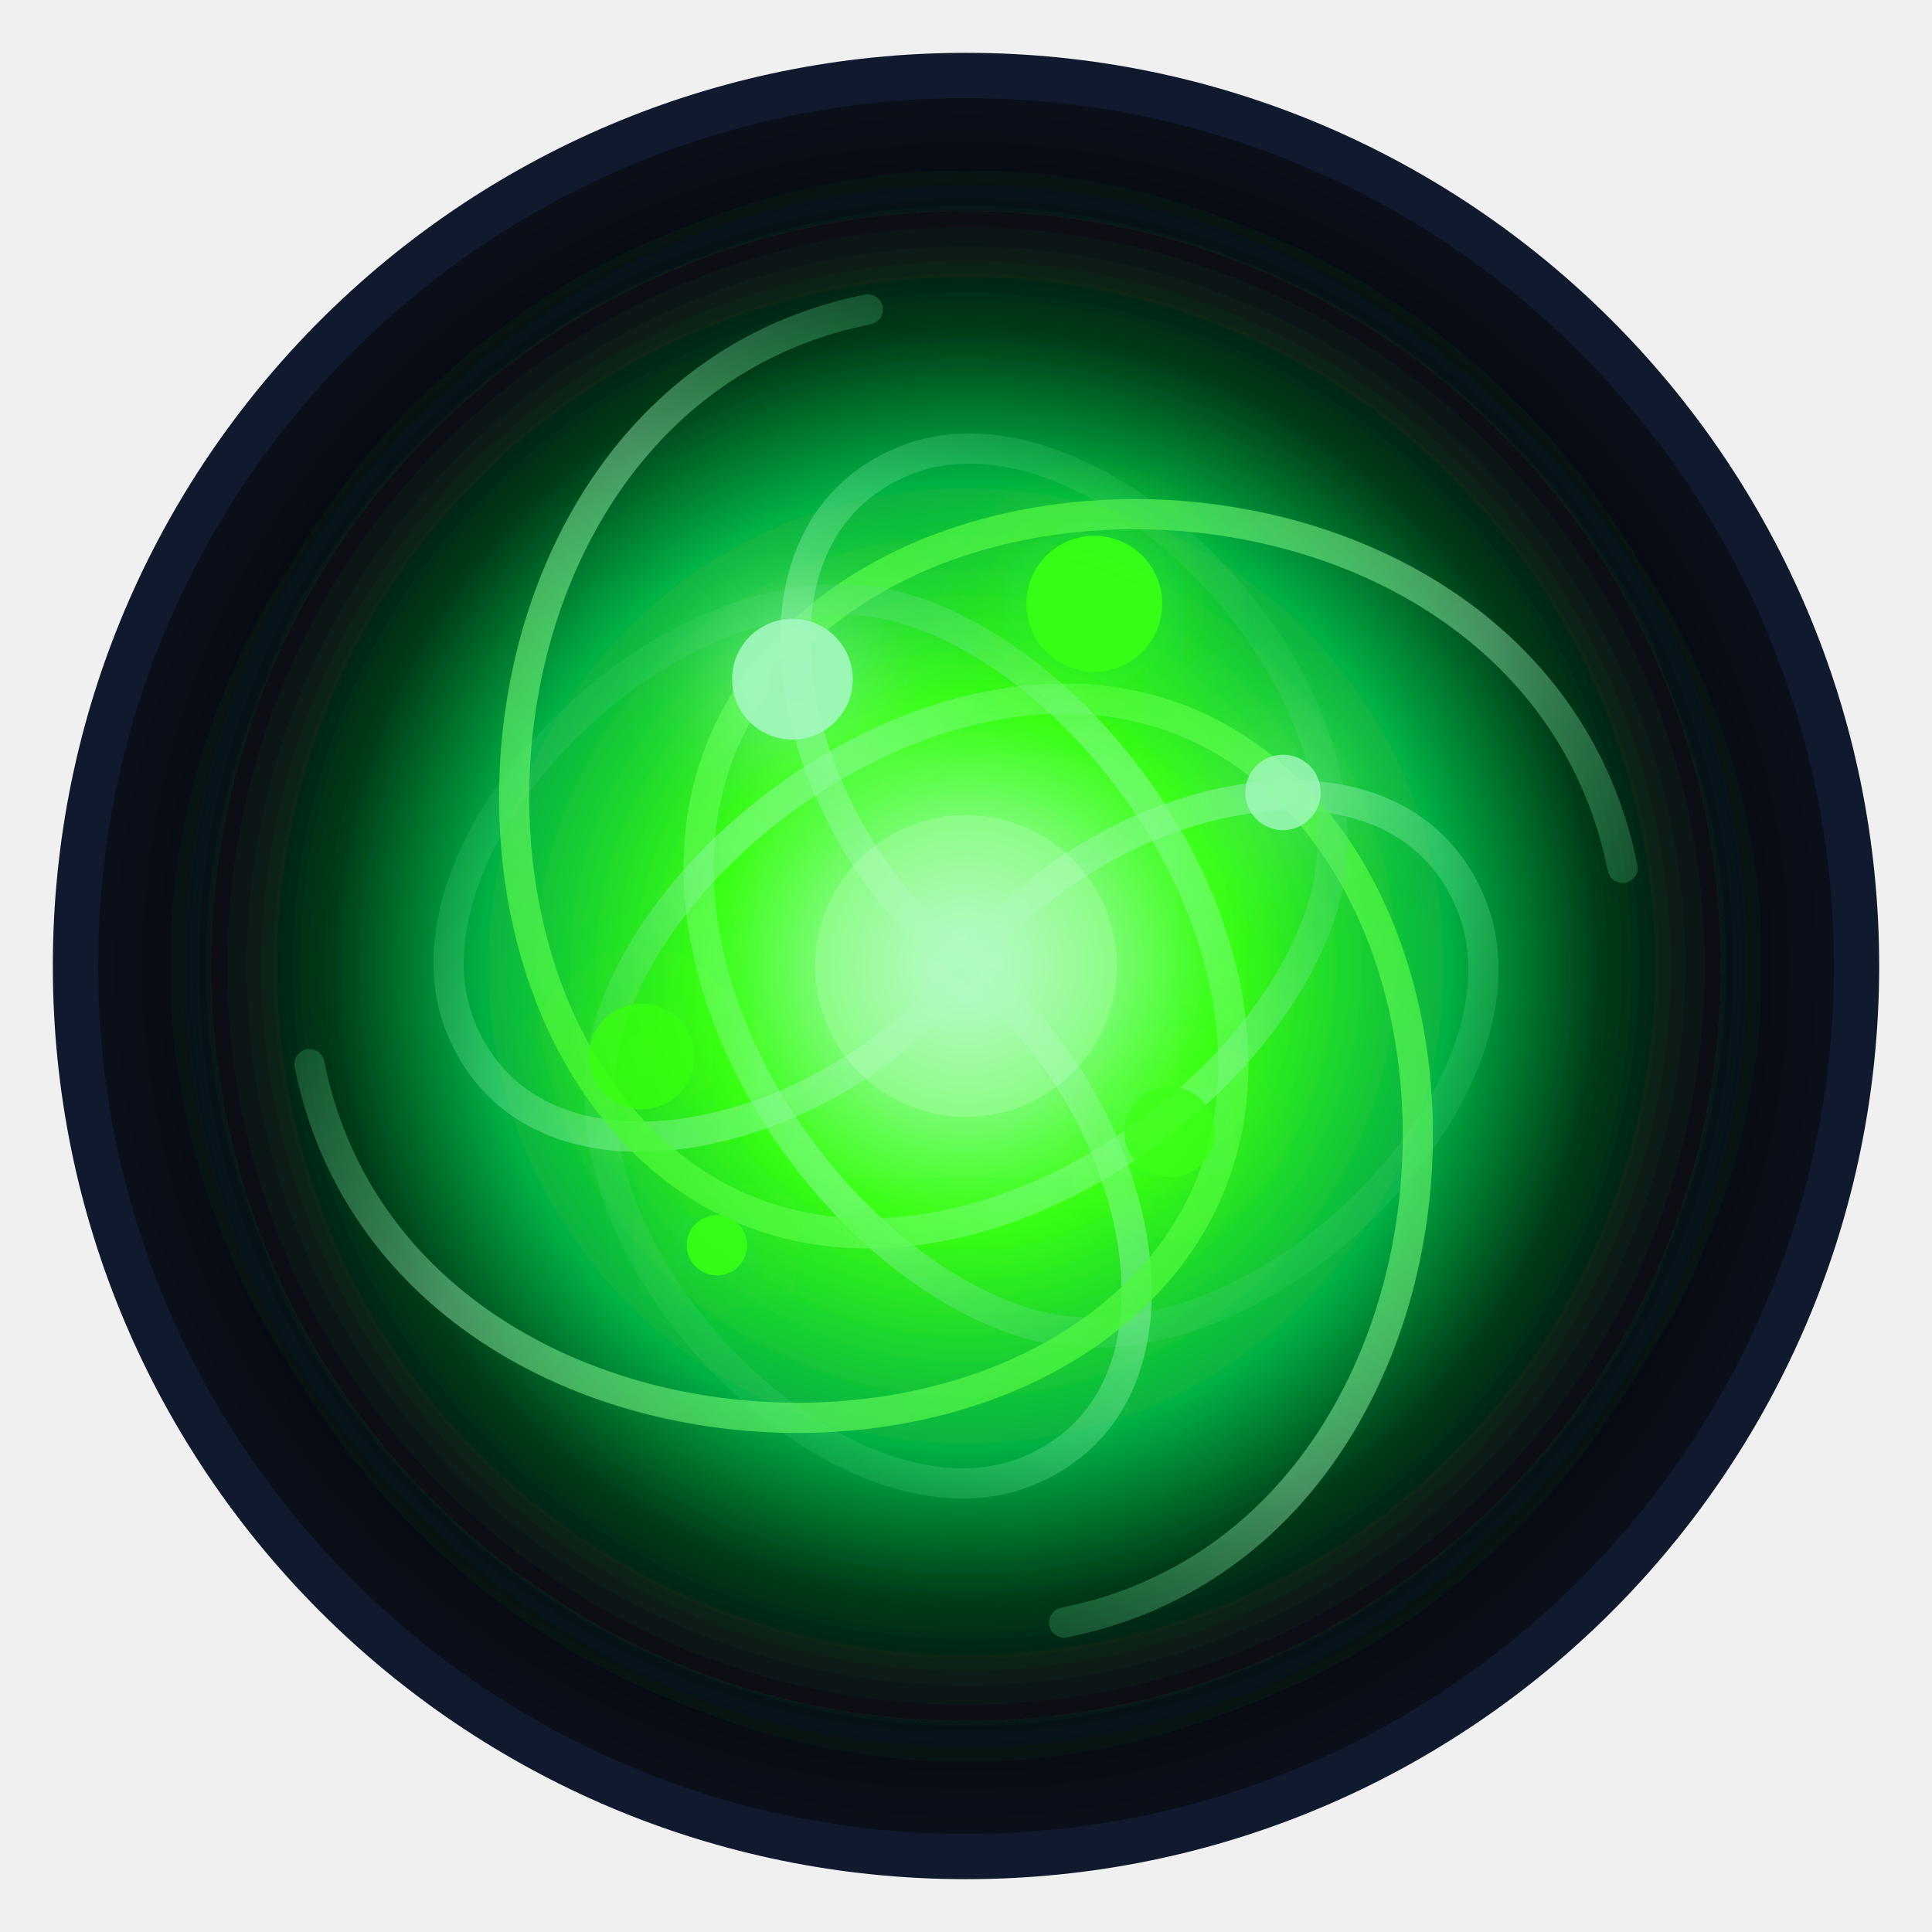
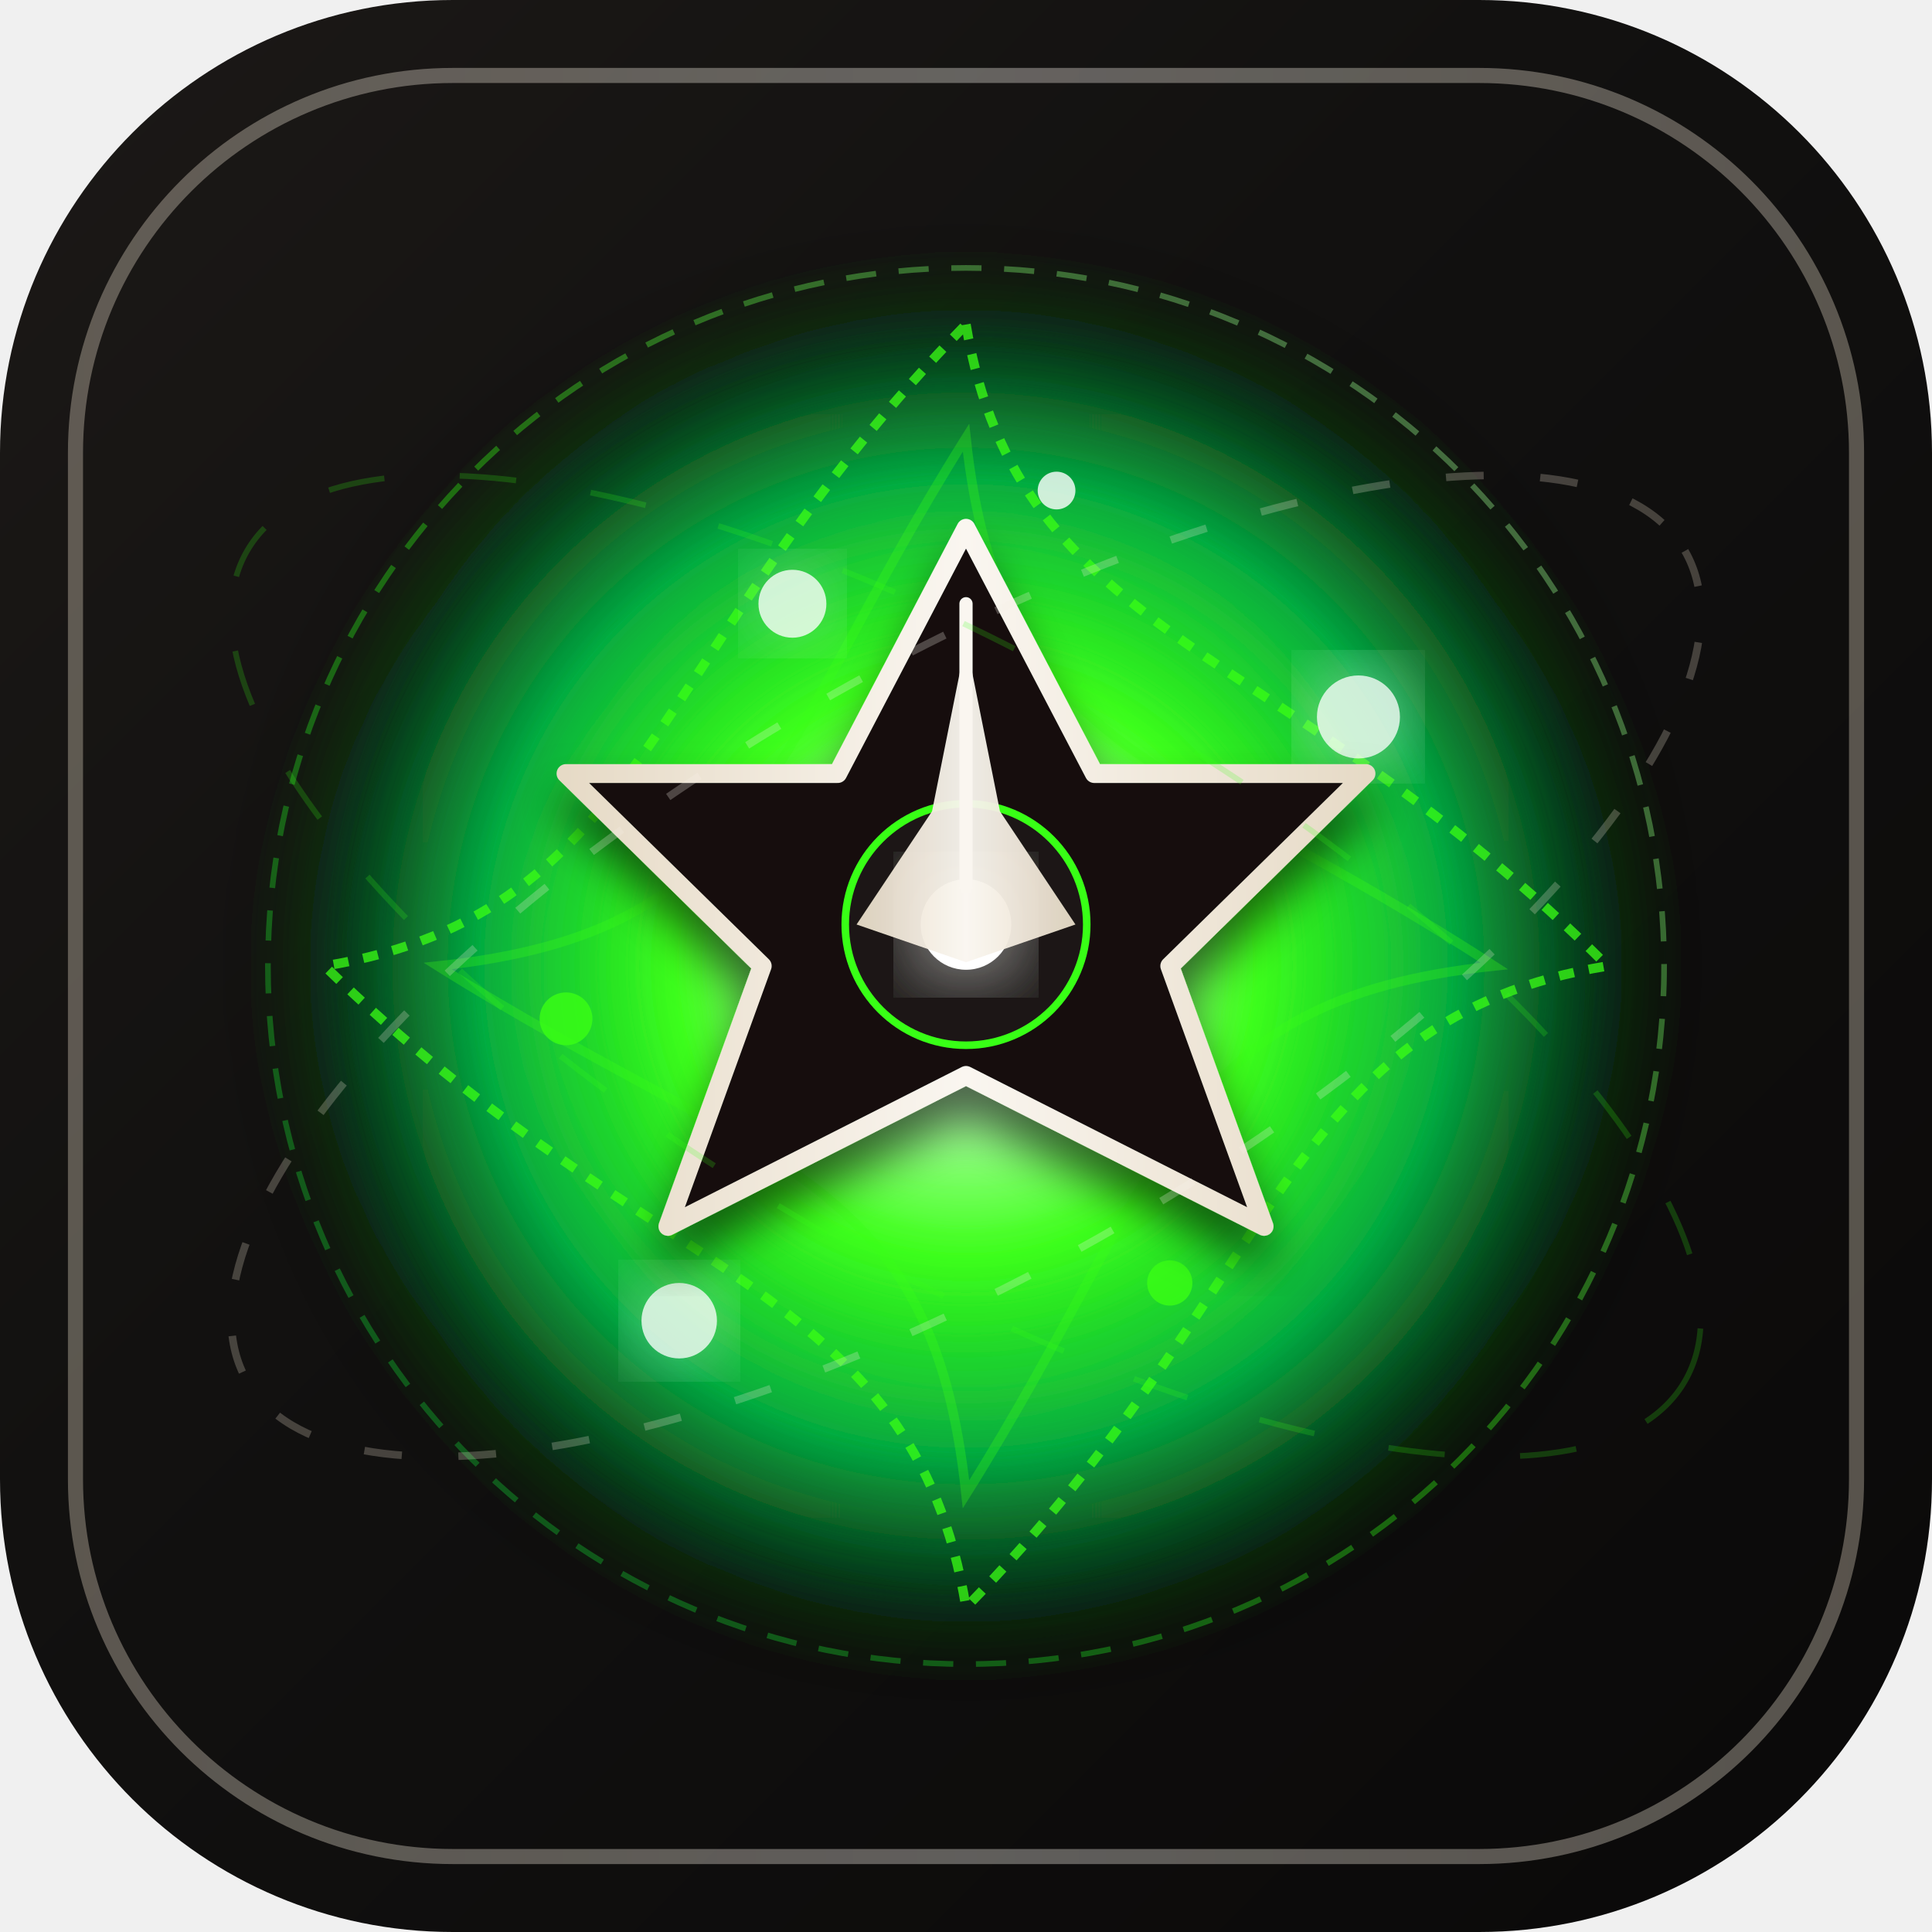
- <svg xmlns="http://www.w3.org/2000/svg" viewBox="0 0 512 512">
+ <svg xmlns="http://www.w3.org/2000/svg" viewBox="0 0 512 512" width="100%" height="100%">
  <defs>
+     <linearGradient id="bgGrad" x1="0%" y1="0%" x2="100%" y2="100%">
+       <stop offset="0%" stop-color="#1c1917" />
+       <stop offset="40%" stop-color="#121110" />
+       <stop offset="100%" stop-color="#0a0909" />
+     </linearGradient>
    <radialGradient id="portalCore" cx="50%" cy="50%" r="50%">
-       <stop offset="0%" stop-color="#a3f7bf" />
-       <stop offset="35%" stop-color="#39ff14" />
-       <stop offset="65%" stop-color="#05b144" />
-       <stop offset="85%" stop-color="#023d18" />
-       <stop offset="100%" stop-color="#0b0f19" />
+       <stop offset="0%" stop-color="#ffffff" stop-opacity="1" />
+       <stop offset="15%" stop-color="#d1ffd0" stop-opacity="1" />
+       <stop offset="45%" stop-color="#39ff14" stop-opacity="0.9" />
+       <stop offset="75%" stop-color="#05b144" stop-opacity="0.7" />
+       <stop offset="95%" stop-color="#0e3a15" stop-opacity="0.4" />
+       <stop offset="100%" stop-color="#121110" stop-opacity="0" />
    </radialGradient>
-     <linearGradient id="portalSwirl" x1="0%" y1="0%" x2="100%" y2="100%">
-       <stop offset="0%" stop-color="#39ff14" stop-opacity="0.9" />
-       <stop offset="50%" stop-color="#a3f7bf" stop-opacity="0.5" />
-       <stop offset="100%" stop-color="#05b144" stop-opacity="0" />
+     <linearGradient id="sandGlow" x1="0%" y1="0%" x2="100%" y2="0%">
+       <stop offset="0%" stop-color="#e6dac6" />
+       <stop offset="50%" stop-color="#faf6f0" />
+       <stop offset="100%" stop-color="#e6dac6" />
    </linearGradient>
-     <filter id="glow" x="-20%" y="-20%" width="140%" height="140%">
-       <feGaussianBlur stdDeviation="15" result="blur" />
-       <feComposite in="SourceGraphic" in2="blur" operator="over" />
+     <linearGradient id="neonGlow" x1="0%" y1="100%" x2="100%" y2="0%">
+       <stop offset="0%" stop-color="#05b144" />
+       <stop offset="50%" stop-color="#39ff14" />
+       <stop offset="100%" stop-color="#d1ffd0" />
+     </linearGradient>
+     <filter id="ultraGlow" x="-30%" y="-30%" width="160%" height="160%">
+       <feGaussianBlur stdDeviation="16" result="blur1" />
+       <feGaussianBlur stdDeviation="8" result="blur2" />
+       <feMerge>
+         <feMergeNode in="blur1" />
+         <feMergeNode in="blur2" />
+         <feMergeNode in="SourceGraphic" />
+       </feMerge>
+     </filter>
+     <filter id="softShadow" x="-10%" y="-10%" width="120%" height="120%">
+       <feDropShadow dx="0" dy="8" stdDeviation="6" flood-color="#000000" flood-opacity="0.6" />
    </filter>
  </defs>
-   <circle cx="256" cy="256" r="236" fill="#0b0f19" stroke="#10192e" stroke-width="12" />
-   <circle cx="256" cy="256" r="200" fill="url(#portalCore)" filter="url(#glow)" />
-   <g stroke="url(#portalSwirl)" stroke-width="8" stroke-linecap="round" fill="none" opacity="0.85">
-     <path d="M 256,256 C 290,210 370,190 390,240 C 410,290 330,370 270,350 C 210,330 150,230 210,170 C 270,110 410,130 430,230" />
-     <path transform="rotate(90, 256, 256)" d="M 256,256 C 290,210 370,190 390,240 C 410,290 330,370 270,350 C 210,330 150,230 210,170 C 270,110 410,130 430,230" />
-     <path transform="rotate(180, 256, 256)" d="M 256,256 C 290,210 370,190 390,240 C 410,290 330,370 270,350 C 210,330 150,230 210,170 C 270,110 410,130 430,230" />
-     <path transform="rotate(270, 256, 256)" d="M 256,256 C 290,210 370,190 390,240 C 410,290 330,370 270,350 C 210,330 150,230 210,170 C 270,110 410,130 430,230" />
+   <rect width="512" height="512" rx="120" fill="url(#bgGrad)" />
+   <rect x="20" y="20" width="472" height="472" rx="100" fill="none" stroke="url(#sandGlow)" stroke-width="4" opacity="0.35" />
+   <circle cx="256" cy="256" r="185" fill="none" stroke="url(#neonGlow)" stroke-width="1.5" opacity="0.4" stroke-dasharray="8 6" />
+   <circle cx="256" cy="256" r="170" fill="url(#portalCore)" filter="url(#ultraGlow)" />
+   <g stroke="#39ff14" stroke-width="2.5" fill="none" opacity="0.75">
+     <path d="M 256,86 C 270,170 340,170 426,256 C 340,270 340,340 256,426 C 242,340 172,340 86,256 C 172,242 172,172 256,86 Z" stroke-dasharray="4 4" />
+     <path d="M 256,116 C 265,200 310,200 396,256 C 310,265 310,310 256,396 C 247,310 202,310 116,256 C 202,247 202,202 256,116 Z" opacity="0.4" />
  </g>
-   <g fill="#39ff14" filter="url(#glow)">
-     <circle cx="210" cy="180" r="16" opacity="0.9" fill="#a3f7bf" />
-     <circle cx="310" cy="300" r="12" opacity="0.8" />
-     <circle cx="290" cy="160" r="18" opacity="0.95" />
-     <circle cx="170" cy="280" r="14" opacity="0.75" />
-     <circle cx="340" cy="210" r="10" opacity="0.8" fill="#a3f7bf" />
-     <circle cx="190" cy="330" r="8" opacity="0.9" />
+   <g fill="#ffffff" opacity="0.8">
+     <circle cx="210" cy="160" r="9" filter="url(#ultraGlow)" />
+     <circle cx="310" cy="340" r="6" fill="#39ff14" />
+     <circle cx="360" cy="190" r="11" filter="url(#ultraGlow)" />
+     <circle cx="150" cy="270" r="7" fill="#39ff14" />
+     <circle cx="280" cy="130" r="5" fill="#ffffff" />
+     <circle cx="180" cy="350" r="10" filter="url(#ultraGlow)" />
  </g>
-   <circle cx="256" cy="256" r="40" fill="#ffffff" opacity="0.25" filter="url(#glow)" />
+   <g filter="url(#softShadow)">
+     <path d="M 256,140 L 290,205 L 362,205 L 310,256 L 335,325 L 256,285 L 177,325 L 202,256 L 150,205 L 222,205 Z" fill="#121110" stroke="url(#sandGlow)" stroke-width="5" stroke-linejoin="round" />
+     <circle cx="256" cy="245" r="32" fill="#1c1917" stroke="#39ff14" stroke-width="2" />
+     <circle cx="256" cy="245" r="12" fill="#ffffff" filter="url(#ultraGlow)" />
+     <path d="M 256,170 L 265,215 L 285,245 L 256,255 L 227,245 L 247,215 Z" fill="url(#sandGlow)" opacity="0.95" />
+     <line x1="256" y1="160" x2="256" y2="235" stroke="#faf6f0" stroke-width="3.5" stroke-linecap="round" />
+   </g>
+   <ellipse cx="256" cy="256" rx="220" ry="80" fill="none" stroke="url(#sandGlow)" stroke-width="2" stroke-dasharray="10 15" transform="rotate(-30 256 256)" opacity="0.25" />
+   <ellipse cx="256" cy="256" rx="220" ry="80" fill="none" stroke="#39ff14" stroke-width="1.5" stroke-dasharray="15 20" transform="rotate(30 256 256)" opacity="0.2" />
</svg>
